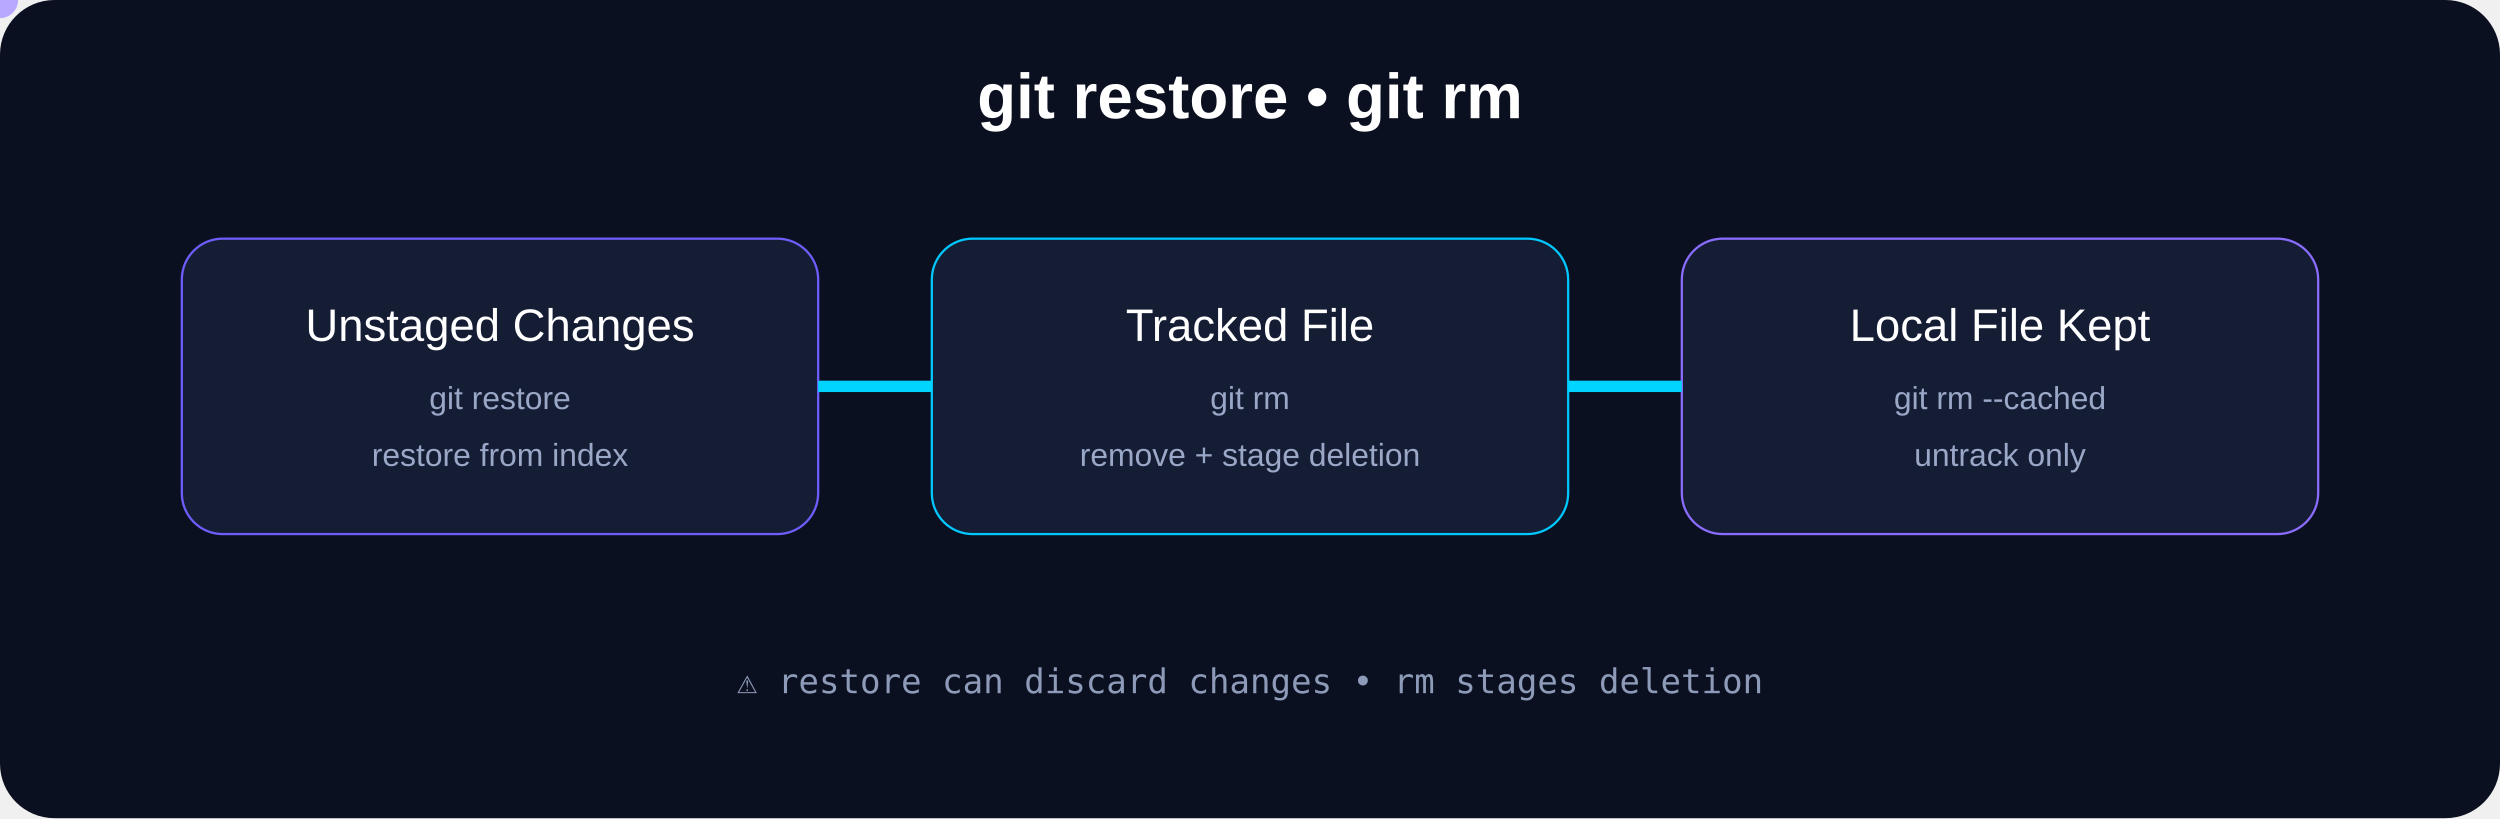
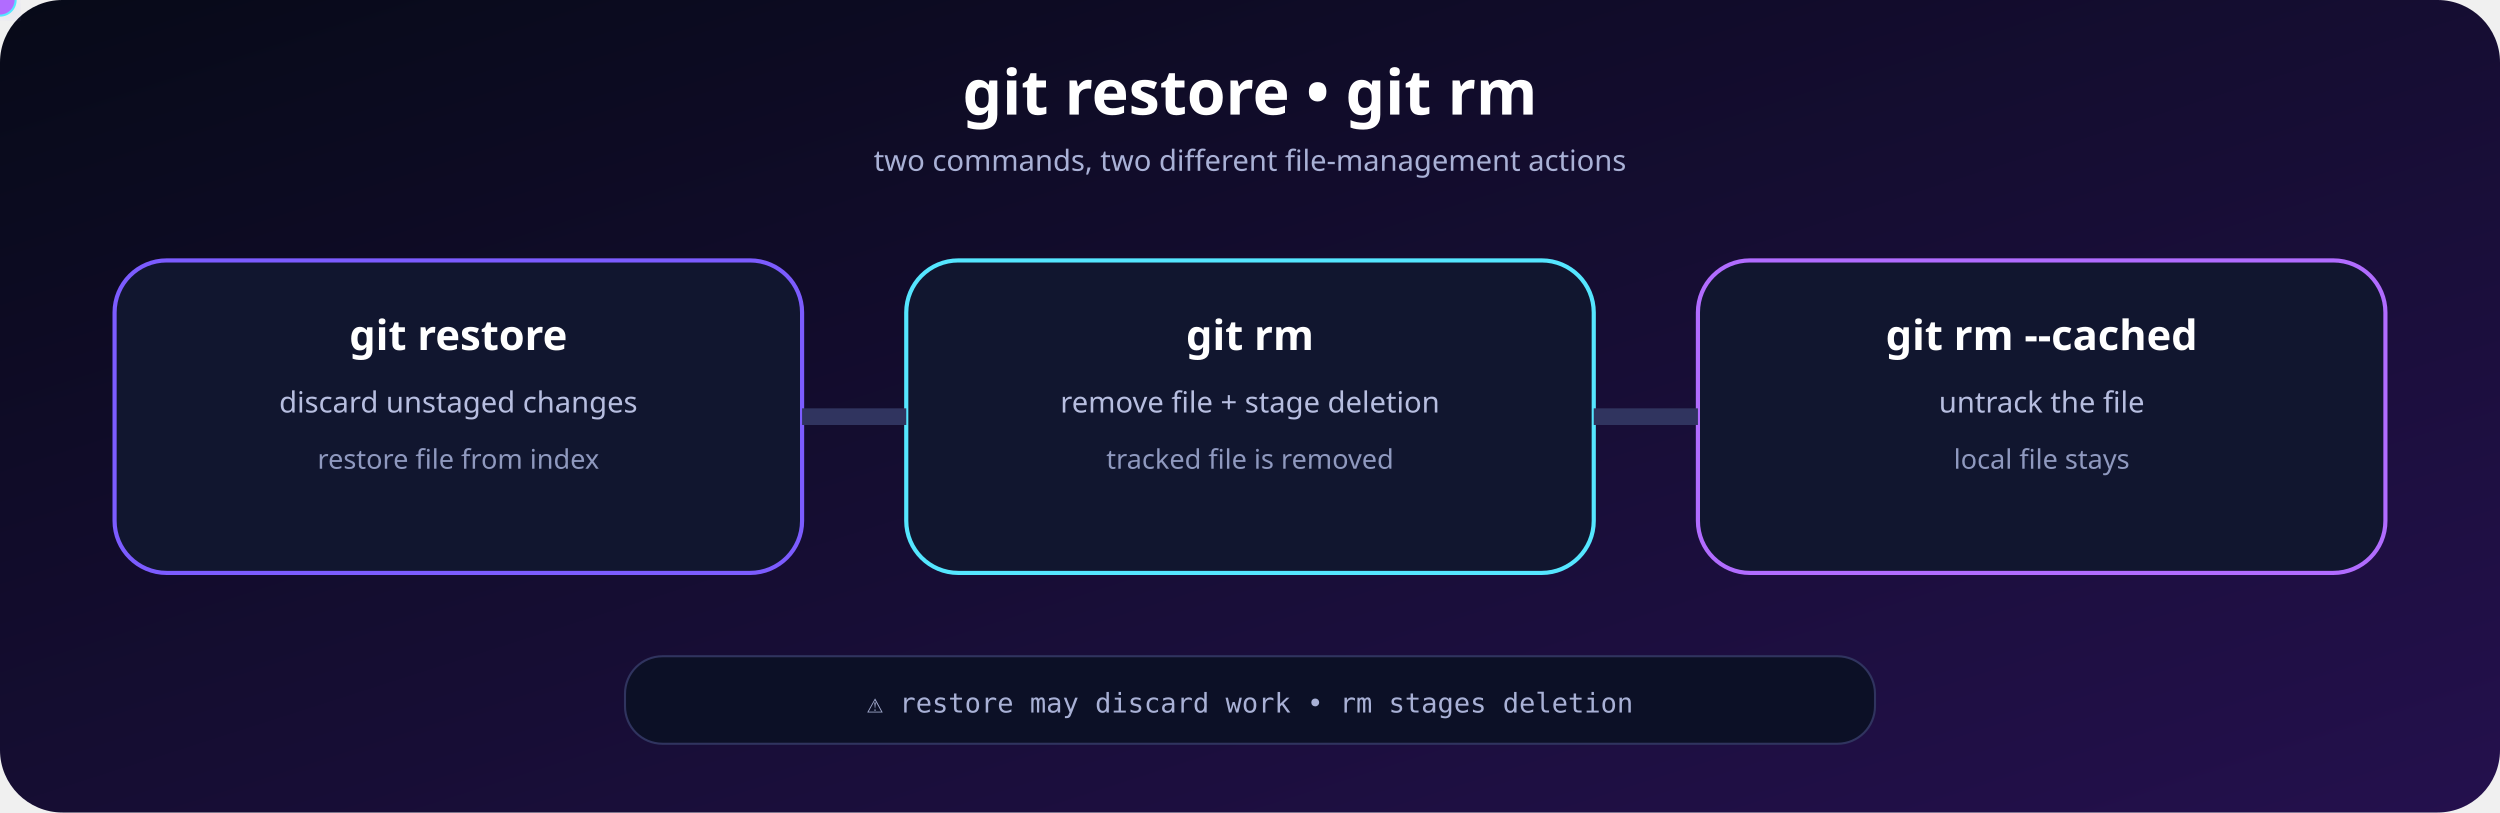
- <svg xmlns="http://www.w3.org/2000/svg" viewBox="0 0 1100 360">
-   <rect width="1100" height="360" rx="24" fill="#0b1020" />
-   <text x="550" y="52" text-anchor="middle" fill="white" font-family="Arial" font-size="28" font-weight="700">git restore • git rm</text>
-   <g font-family="Arial" text-anchor="middle">
-     <rect x="80" y="105" width="280" height="130" rx="18" fill="#151d35" stroke="#6d5dfc" />
-     <text x="220" y="150" fill="white" font-size="20">Unstaged Changes</text>
-     <text x="220" y="180" fill="#9aa7c7" font-size="14">git restore</text>
-     <text x="220" y="205" fill="#9aa7c7" font-size="14">restore from index</text>
-     <rect x="410" y="105" width="280" height="130" rx="18" fill="#151d35" stroke="#00c8ff" />
-     <text x="550" y="150" fill="white" font-size="20">Tracked File</text>
-     <text x="550" y="180" fill="#9aa7c7" font-size="14">git rm</text>
-     <text x="550" y="205" fill="#9aa7c7" font-size="14">remove + stage deletion</text>
-     <rect x="740" y="105" width="280" height="130" rx="18" fill="#151d35" stroke="#8a6cff" />
-     <text x="880" y="150" fill="white" font-size="20">Local File Kept</text>
-     <text x="880" y="180" fill="#9aa7c7" font-size="14">git rm --cached</text>
-     <text x="880" y="205" fill="#9aa7c7" font-size="14">untrack only</text>
+ <svg xmlns="http://www.w3.org/2000/svg" viewBox="0 0 1200 390">
+   <defs>
+     <linearGradient id="b" x2="1" y2="1">
+       <stop stop-color="#070A18" />
+       <stop offset="1" stop-color="#24104D" />
+     </linearGradient>
+     <linearGradient id="f">
+       <stop stop-color="#7C5CFF" />
+       <stop offset="1" stop-color="#55E6FF" />
+     </linearGradient>
+     <filter id="g">
+       <feGaussianBlur stdDeviation="7" result="x" />
+       <feMerge>
+         <feMergeNode in="x" />
+         <feMergeNode in="SourceGraphic" />
+       </feMerge>
+     </filter>
+   </defs>
+   <rect width="1200" height="390" rx="30" fill="url(#b)" />
+   <text x="600" y="55" text-anchor="middle" fill="white" font-family="system-ui" font-size="30" font-weight="800">git restore • git rm</text>
+   <text x="600" y="82" text-anchor="middle" fill="#A9B1D6" font-family="system-ui" font-size="14">two commands, two different file-management actions</text>
+   <g font-family="system-ui" text-anchor="middle">
+     <rect x="55" y="125" width="330" height="150" rx="25" fill="#11162F" stroke="#7C5CFF" stroke-width="2" />
+     <text x="220" y="168" fill="white" font-size="20" font-weight="800">git restore</text>
+     <text x="220" y="198" fill="#B7BEE0" font-size="14">discard unstaged changes</text>
+     <text x="220" y="225" fill="#8F99BF" font-size="13">restore file from index</text>
+     <rect x="435" y="125" width="330" height="150" rx="25" fill="#11162F" stroke="#55E6FF" stroke-width="2" />
+     <text x="600" y="168" fill="white" font-size="20" font-weight="800">git rm</text>
+     <text x="600" y="198" fill="#B7BEE0" font-size="14">remove file + stage deletion</text>
+     <text x="600" y="225" fill="#8F99BF" font-size="13">tracked file is removed</text>
+     <rect x="815" y="125" width="330" height="150" rx="25" fill="#11162F" stroke="#B16CFF" stroke-width="2" />
+     <text x="980" y="168" fill="white" font-size="20" font-weight="800">git rm --cached</text>
+     <text x="980" y="198" fill="#B7BEE0" font-size="14">untrack the file</text>
+     <text x="980" y="225" fill="#8F99BF" font-size="13">local file stays</text>
  </g>
-   <path d="M360 170H410M690 170H740" stroke="#00d4ff" stroke-width="5" />
-   <circle r="8" fill="white">
-     <animateMotion path="M360 170H410" dur="1.2s" repeatCount="indefinite" />
-   </circle>
-   <circle r="8" fill="#b8a8ff">
-     <animateMotion path="M690 170H740" dur="1.2s" begin=".6s" repeatCount="indefinite" />
-   </circle>
-   <text x="550" y="305" text-anchor="middle" fill="#8d9ab8" font-family="monospace" font-size="15">⚠ restore can discard changes • rm stages deletion</text>
+   <path d="M385 200H435M765 200H815" stroke="#30345F" stroke-width="8" />
+   <path d="M385 200H435M765 200H815" stroke="url(#f)" stroke-width="3" stroke-dasharray="10 10">
+     <animate attributeName="stroke-dashoffset" from="0" to="-40" dur="1s" repeatCount="indefinite" />
+   </path>
+   <g filter="url(#g)">
+     <circle r="8" fill="#55E6FF">
+       <animateMotion dur="1.4s" repeatCount="indefinite" path="M385 200H435" />
+     </circle>
+     <circle r="7" fill="#B16CFF">
+       <animateMotion dur="1.4s" begin=".5s" repeatCount="indefinite" path="M765 200H815" />
+     </circle>
+   </g>
+   <rect x="300" y="315" width="600" height="42" rx="18" fill="#0C1026" stroke="#30345F" />
+   <text x="600" y="342" text-anchor="middle" fill="#A9B1D6" font-family="monospace" font-size="13">⚠ restore may discard work • rm stages deletion</text>
</svg>
